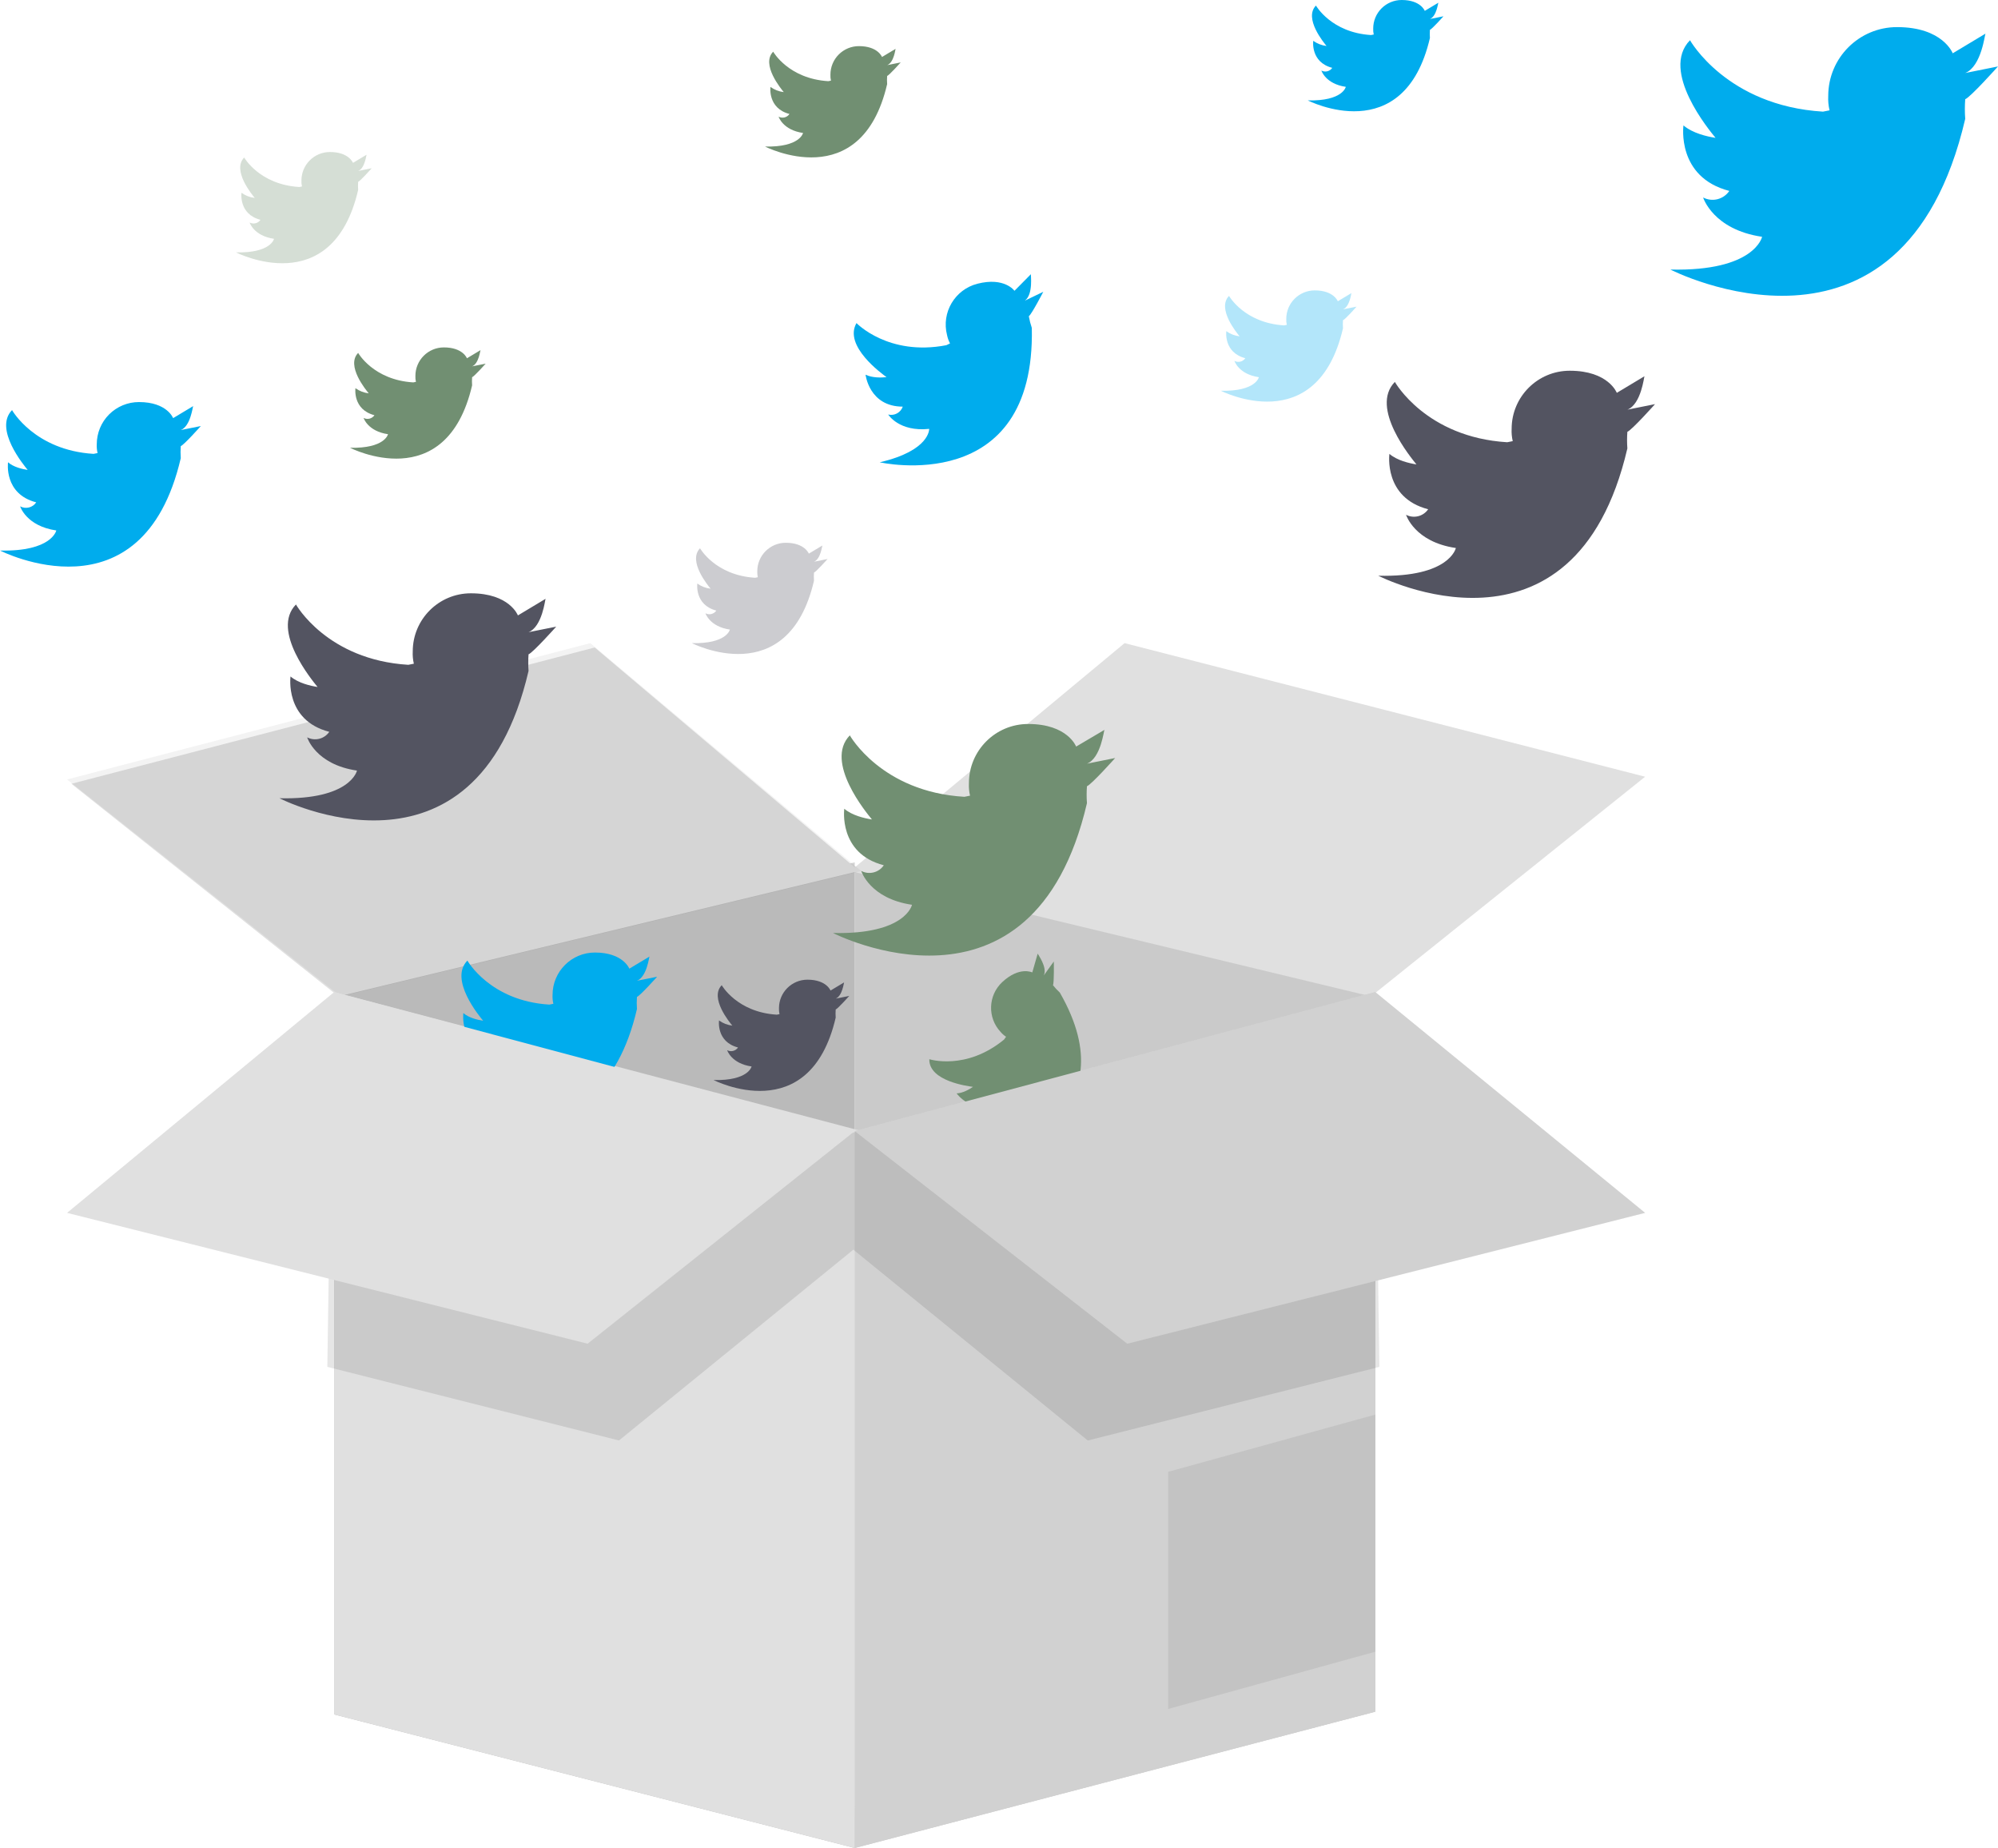
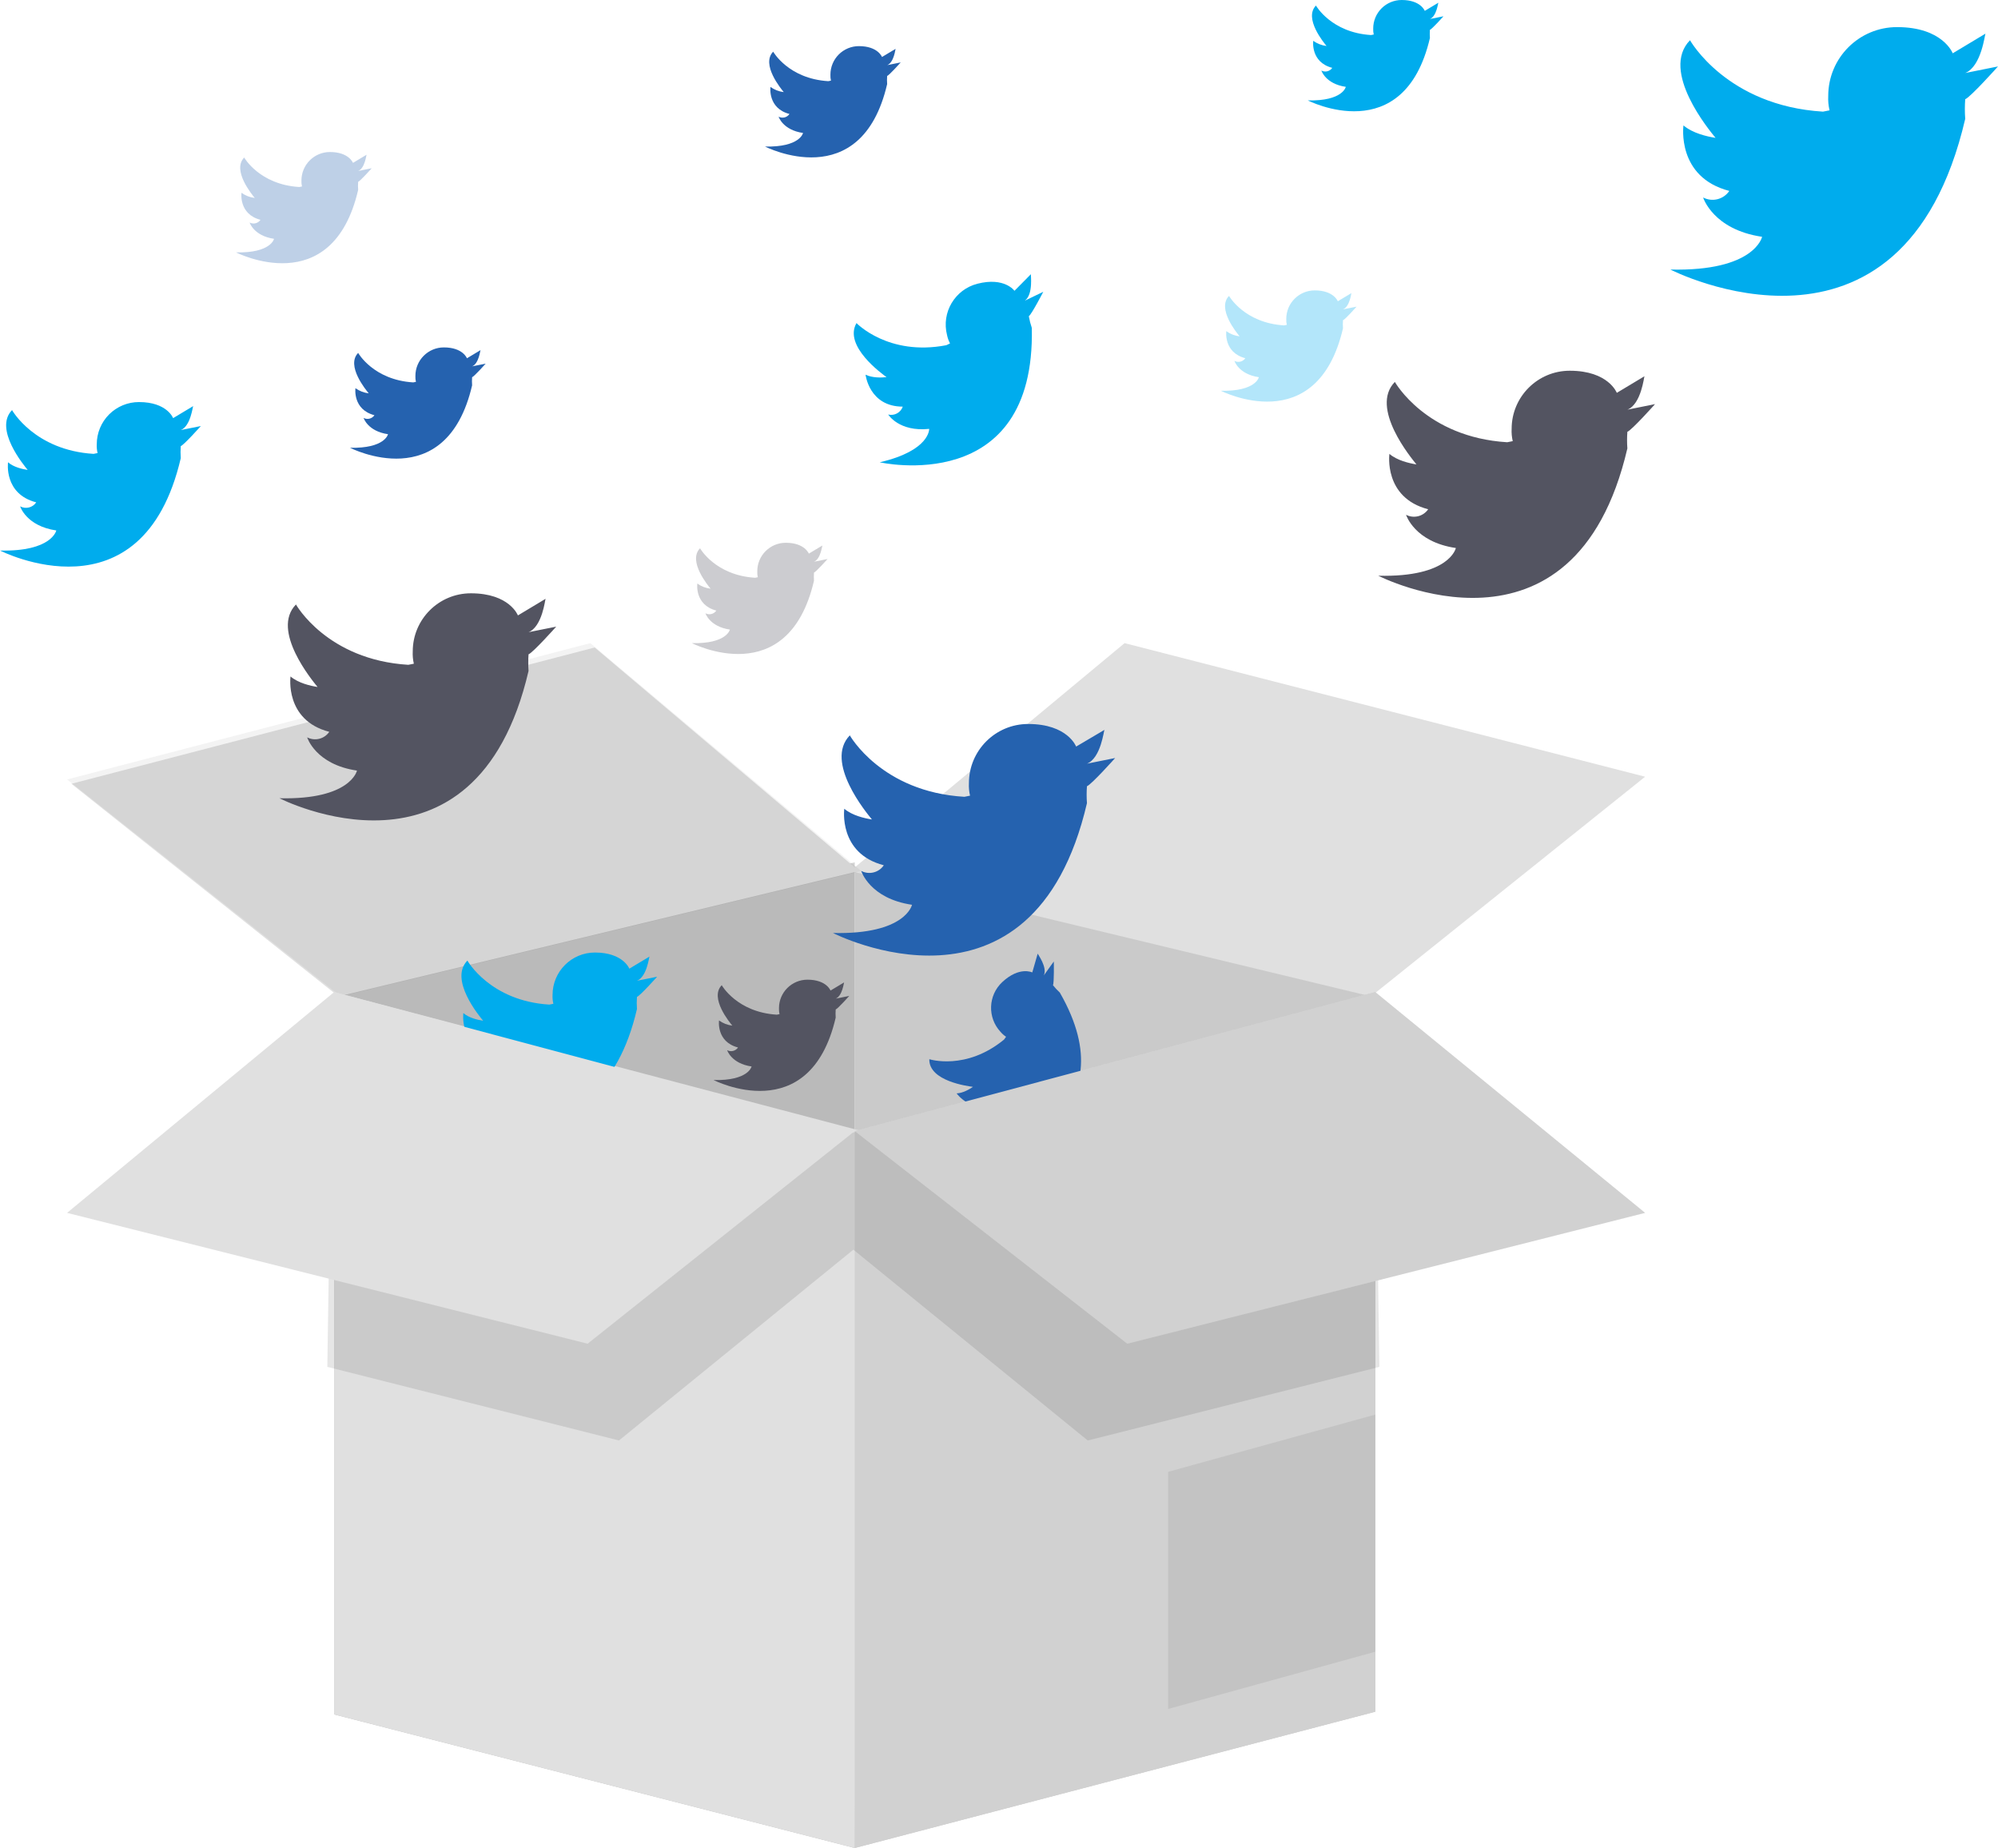
<svg xmlns="http://www.w3.org/2000/svg" id="5315dcf4-9ab7-45f5-a3d8-2e76525705db" data-name="Layer 1" width="813.15" height="752" viewBox="0 0 813.15 752">
  <polygon points="559.73 403.7 347.86 352.67 347.86 752 559.73 696.54 559.73 403.7" fill="#e0e0e0" />
  <polygon points="559.73 403.7 347.86 352.67 347.86 752 559.73 696.54 559.73 403.7" opacity="0.1" />
  <polygon points="135.99 403.7 347.86 352.67 347.86 752 135.99 697.65 135.99 403.7" fill="#e0e0e0" />
  <polygon points="135.99 401.93 347.86 350.91 347.86 752 135.99 697.65 135.99 401.93" opacity="0.17" />
  <polygon points="346.09 354.44 457.68 261.71 669.54 316.07 557.96 405.46 346.09 354.44" fill="#e0e0e0" />
  <polygon points="29.05 318.94 137.76 405.46 349.62 354.44 242.03 263.48 29.05 318.94" fill="#e0e0e0" />
  <polygon points="27.29 317.18 138.64 405.46 350.51 354.44 240.26 261.71 27.29 317.18" opacity="0.05" />
  <polygon points="135.99 403.7 135.99 697.65 347.86 752 350.72 460.27 135.99 403.7" fill="#e0e0e0" />
  <polygon points="559.73 696.54 347.86 752 347.86 460.27 559.73 403.7 559.73 696.54" fill="#e0e0e0" />
  <polygon points="559.73 696.54 347.86 752 347.86 460.27 559.73 403.7 559.73 696.54" opacity="0.07" />
  <polygon points="475.42 598.92 475.42 695.43 559.73 672.13 559.73 575.63 475.42 598.92" opacity="0.07" />
  <polygon points="133.22 556.22 251.91 586.17 347.31 508.52 347.31 460.82 135.44 407.58 133.22 556.22" opacity="0.1" />
  <polygon points="561.39 556.22 442.7 586.17 347.31 508.52 347.31 460.82 559.17 407.58 561.39 556.22" opacity="0.1" />
  <path d="M452.66,473.1l8.21-1.64s-6.9,7.72-8.21,8.21h0a33.05,33.05,0,0,0,0,4.93c-15.77,67.69-73.93,37.79-73.93,37.79,21.19.49,23-8.21,23-8.21-12.32-1.81-14.79-9.86-14.79-9.86a5.08,5.08,0,0,0,6.57-1.64c-13.31-3.45-11.5-16.43-11.5-16.43,2.3,2,5.91,2.79,8.05,3.12-1.48-1.81-14-16.76-6.41-24.48,0,0,9.2,16.43,33.35,17.91l1.64-.33a12.89,12.89,0,0,1-.33-3.61,17.25,17.25,0,0,1,17.25-17.25c11.5,0,14,6.57,14,6.57l8.21-4.93C457.59,463.24,456.77,471.46,452.66,473.1Z" transform="translate(-193.43 -74)" fill="#00aced" />
  <polygon points="135.99 403.7 27.29 493.55 239.15 546.79 347.86 460.27 135.99 403.7" fill="#e0e0e0" />
-   <path d="M618.25,470.91l4.06-5.65s.18,8.6-.34,9.65h0a27.47,27.47,0,0,0,2.79,3c28.77,50.08-23.53,64.86-23.53,64.86,13.16-11.71,9.33-18,9.33-18C602,530.62,596,527.12,596,527.12a4.22,4.22,0,0,0,3.06-4.72c-10,5.44-16.3-3.47-16.3-3.47,2.52-.1,5.18-1.65,6.66-2.66-1.92-.26-18-2.27-17.77-11.25,0,0,14.9,4.77,30.42-8l.81-1.13a10.71,10.71,0,0,1-2.25-2,14.33,14.33,0,0,1,.71-20.26c7-6.52,12.21-3.92,12.21-3.92l2.2-7.65C615.66,462.13,619.81,467.58,618.25,470.91Z" transform="translate(-193.43 -74)" fill="#718f72" />
+   <path d="M618.25,470.91l4.06-5.65s.18,8.6-.34,9.65h0a27.47,27.47,0,0,0,2.79,3c28.77,50.08-23.53,64.86-23.53,64.86,13.16-11.71,9.33-18,9.33-18C602,530.62,596,527.12,596,527.12a4.22,4.22,0,0,0,3.06-4.72c-10,5.44-16.3-3.47-16.3-3.47,2.52-.1,5.18-1.65,6.66-2.66-1.92-.26-18-2.27-17.77-11.25,0,0,14.9,4.77,30.42-8l.81-1.13a10.71,10.71,0,0,1-2.25-2,14.33,14.33,0,0,1,.71-20.26c7-6.52,12.21-3.92,12.21-3.92l2.2-7.65C615.66,462.13,619.81,467.58,618.25,470.91Z" transform="translate(-193.43 -74)" fill="#2562af" />
  <polygon points="559.73 403.7 669.54 493.55 458.78 546.79 347.86 460.27 559.73 403.7" fill="#e0e0e0" />
  <polygon points="559.73 403.7 669.54 493.55 458.78 546.79 347.86 460.27 559.73 403.7" opacity="0.07" />
  <path d="M610.52,196.35l7.51-3.61s-4.74,9.15-5.89,9.95h0a32.88,32.88,0,0,0,1.22,4.75c1.53,69.12-61.9,54.68-61.9,54.68,20.54-4.76,20.13-13.6,20.13-13.6-12.32,1.3-16.68-5.84-16.68-5.84a5,5,0,0,0,5.93-3.21c-13.68,0-15.14-13-15.14-13,2.7,1.33,6.39,1.23,8.53,1-1.87-1.38-17.6-12.7-12.22-22,0,0,12.93,13.56,36.56,9l1.5-.72a12.82,12.82,0,0,1-1.21-3.4,17.16,17.16,0,0,1,12.36-20.89c11.08-2.84,15.08,2.88,15.08,2.88l6.7-6.78C612.83,185.63,614.07,193.75,610.52,196.35Z" transform="translate(-193.43 -74)" fill="#00aced" />
  <path d="M267,249l8.17-1.63s-6.86,7.68-8.17,8.17h0a32.88,32.88,0,0,0,0,4.9c-15.69,67.33-73.54,37.59-73.54,37.59,21.08.49,22.88-8.17,22.88-8.17-12.26-1.8-14.71-9.81-14.71-9.81a5,5,0,0,0,6.54-1.63C194.9,275,196.7,262.12,196.7,262.12c2.29,2,5.88,2.78,8,3.11-1.47-1.8-13.89-16.67-6.37-24.35,0,0,9.15,16.34,33.18,17.81l1.63-.33a12.82,12.82,0,0,1-.33-3.6A17.16,17.16,0,0,1,250,237.61c11.44,0,13.89,6.54,13.89,6.54l8.17-4.9C271.87,239.24,271.06,247.41,267,249Z" transform="translate(-193.43 -74)" fill="#00aced" />
  <path d="M993.24,103.71l13.33-2.67s-11.2,12.53-13.33,13.33h0a53.64,53.64,0,0,0,0,8c-25.6,109.85-120,61.32-120,61.32,34.39.8,37.33-13.33,37.33-13.33-20-2.93-24-16-24-16a8.24,8.24,0,0,0,10.66-2.67c-21.6-5.6-18.66-26.66-18.66-26.66,3.73,3.2,9.6,4.53,13.06,5.07-2.4-2.93-22.66-27.2-10.4-39.73,0,0,14.93,26.66,54.12,29.06l2.67-.53a20.92,20.92,0,0,1-.53-5.87,28,28,0,0,1,28-28c18.66,0,22.66,10.66,22.66,10.66l13.33-8C1001.24,87.71,999.91,101,993.24,103.71Z" transform="translate(-193.43 -74)" fill="#00aced" />
  <path d="M775.38,81.73l5.52-1.1s-4.64,5.19-5.52,5.52h0a22.21,22.21,0,0,0,0,3.31c-10.6,45.5-49.69,25.4-49.69,25.4,14.25.33,15.46-5.52,15.46-5.52-8.28-1.21-9.94-6.63-9.94-6.63a3.41,3.41,0,0,0,4.42-1.1c-8.94-2.32-7.73-11-7.73-11a11.48,11.48,0,0,0,5.41,2.1c-1-1.21-9.39-11.26-4.31-16.45,0,0,6.18,11,22.42,12l1.1-.22a8.66,8.66,0,0,1-.22-2.43A11.59,11.59,0,0,1,763.9,74c7.73,0,9.39,4.42,9.39,4.42l5.52-3.31C778.69,75.1,778.14,80.63,775.38,81.73Z" transform="translate(-193.43 -74)" fill="#00aced" />
  <path d="M524.71,302.58l5.52-1.1s-4.64,5.19-5.52,5.52h0a22.21,22.21,0,0,0,0,3.31c-10.6,45.5-49.69,25.4-49.69,25.4,14.25.33,15.46-5.52,15.46-5.52-8.28-1.21-9.94-6.63-9.94-6.63a3.41,3.41,0,0,0,4.42-1.1c-8.94-2.32-7.73-11-7.73-11a11.48,11.48,0,0,0,5.41,2.1c-1-1.21-9.39-11.26-4.31-16.45,0,0,6.18,11,22.42,12l1.1-.22a8.66,8.66,0,0,1-.22-2.43,11.59,11.59,0,0,1,11.59-11.59c7.73,0,9.39,4.42,9.39,4.42l5.52-3.31C528,296,527.47,301.48,524.71,302.58Z" transform="translate(-193.43 -74)" fill="#535461" opacity="0.3" />
  <path d="M740,199.89l5.52-1.1S740.93,204,740,204.3h0a22.21,22.21,0,0,0,0,3.31c-10.6,45.5-49.69,25.4-49.69,25.4,14.25.33,15.46-5.52,15.46-5.52-8.28-1.21-9.94-6.63-9.94-6.63a3.41,3.41,0,0,0,4.42-1.1c-8.94-2.32-7.73-11-7.73-11a11.48,11.48,0,0,0,5.41,2.1c-1-1.21-9.39-11.26-4.31-16.45,0,0,6.18,11,22.42,12l1.1-.22a8.66,8.66,0,0,1-.22-2.43,11.59,11.59,0,0,1,11.59-11.59c7.73,0,9.39,4.42,9.39,4.42l5.52-3.31C743.36,193.26,742.8,198.78,740,199.89Z" transform="translate(-193.43 -74)" fill="#00aced" opacity="0.3" />
-   <path d="M635.8,384.76l11.48-2.3s-9.65,10.8-11.48,11.48h0a46.21,46.21,0,0,0,0,6.89c-22.05,94.63-103.36,52.83-103.36,52.83,29.63.69,32.16-11.48,32.16-11.48-17.23-2.53-20.67-13.78-20.67-13.78a7.1,7.1,0,0,0,9.19-2.3c-18.6-4.82-16.08-23-16.08-23,3.22,2.76,8.27,3.9,11.25,4.36-2.07-2.53-19.52-23.43-9-34.22,0,0,12.86,23,46.63,25l2.3-.46a18,18,0,0,1-.46-5.05,24.11,24.11,0,0,1,24.12-24.12c16.08,0,19.52,9.19,19.52,9.19L642.92,371C642.69,371,641.54,382.47,635.8,384.76Z" transform="translate(-193.43 -74)" fill="#718f72" />
-   <path d="M554.52,100.5,560,99.4s-4.64,5.19-5.52,5.52h0a22.21,22.21,0,0,0,0,3.31c-10.6,45.5-49.69,25.4-49.69,25.4,14.25.33,15.46-5.52,15.46-5.52-8.28-1.21-9.94-6.63-9.94-6.63a3.41,3.41,0,0,0,4.42-1.1c-8.94-2.32-7.73-11-7.73-11a11.48,11.48,0,0,0,5.41,2.1c-1-1.21-9.39-11.26-4.31-16.45,0,0,6.18,11,22.42,12l1.1-.22a8.66,8.66,0,0,1-.22-2.43A11.59,11.59,0,0,1,543,92.77c7.73,0,9.39,4.42,9.39,4.42l5.52-3.31C557.84,93.88,557.29,99.4,554.52,100.5Z" transform="translate(-193.43 -74)" fill="#718f72" />
-   <path d="M385.57,223.08l5.52-1.1s-4.64,5.19-5.52,5.52h0a22.21,22.21,0,0,0,0,3.31c-10.6,45.5-49.69,25.4-49.69,25.4,14.25.33,15.46-5.52,15.46-5.52-8.28-1.21-9.94-6.63-9.94-6.63a3.41,3.41,0,0,0,4.42-1.1c-8.94-2.32-7.73-11-7.73-11a11.48,11.48,0,0,0,5.41,2.1c-1-1.21-9.39-11.26-4.31-16.45,0,0,6.18,11,22.42,12l1.1-.22a8.66,8.66,0,0,1-.22-2.43,11.59,11.59,0,0,1,11.59-11.59c7.73,0,9.39,4.42,9.39,4.42l5.52-3.31C388.88,216.45,388.33,222,385.57,223.08Z" transform="translate(-193.43 -74)" fill="#718f72" />
-   <path d="M339.19,143.57l5.52-1.1s-4.64,5.19-5.52,5.52h0a22.21,22.21,0,0,0,0,3.31c-10.6,45.5-49.69,25.4-49.69,25.4,14.25.33,15.46-5.52,15.46-5.52-8.28-1.21-9.94-6.63-9.94-6.63a3.41,3.41,0,0,0,4.42-1.1c-8.94-2.32-7.73-11-7.73-11a11.48,11.48,0,0,0,5.41,2.1c-1-1.21-9.39-11.26-4.31-16.45,0,0,6.18,11,22.42,12l1.1-.22a8.66,8.66,0,0,1-.22-2.43,11.59,11.59,0,0,1,11.59-11.59c7.73,0,9.39,4.42,9.39,4.42l5.52-3.31C342.5,136.94,342,142.47,339.19,143.57Z" transform="translate(-193.43 -74)" fill="#718f72" opacity="0.3" />
+   <path d="M635.8,384.76l11.48-2.3s-9.65,10.8-11.48,11.48h0a46.21,46.21,0,0,0,0,6.89c-22.05,94.63-103.36,52.83-103.36,52.83,29.63.69,32.16-11.48,32.16-11.48-17.23-2.53-20.67-13.78-20.67-13.78a7.1,7.1,0,0,0,9.19-2.3c-18.6-4.82-16.08-23-16.08-23,3.22,2.76,8.27,3.9,11.25,4.36-2.07-2.53-19.52-23.43-9-34.22,0,0,12.86,23,46.63,25l2.3-.46a18,18,0,0,1-.46-5.05,24.11,24.11,0,0,1,24.12-24.12c16.08,0,19.52,9.19,19.52,9.19L642.92,371C642.69,371,641.54,382.47,635.8,384.76Z" transform="translate(-193.43 -74)" fill="#2562af" />
+   <path d="M554.52,100.5,560,99.4s-4.64,5.19-5.52,5.52h0a22.21,22.21,0,0,0,0,3.31c-10.6,45.5-49.69,25.4-49.69,25.4,14.25.33,15.46-5.52,15.46-5.52-8.28-1.21-9.94-6.63-9.94-6.63a3.41,3.41,0,0,0,4.42-1.1c-8.94-2.32-7.73-11-7.73-11a11.48,11.48,0,0,0,5.41,2.1c-1-1.21-9.39-11.26-4.31-16.45,0,0,6.18,11,22.42,12l1.1-.22a8.66,8.66,0,0,1-.22-2.43A11.59,11.59,0,0,1,543,92.77c7.73,0,9.39,4.42,9.39,4.42l5.52-3.31C557.84,93.88,557.29,99.4,554.52,100.5Z" transform="translate(-193.43 -74)" fill="#2562af" />
+   <path d="M385.57,223.08l5.52-1.1s-4.64,5.19-5.52,5.52h0a22.21,22.21,0,0,0,0,3.31c-10.6,45.5-49.69,25.4-49.69,25.4,14.25.33,15.46-5.52,15.46-5.52-8.28-1.21-9.94-6.63-9.94-6.63a3.41,3.41,0,0,0,4.42-1.1c-8.94-2.32-7.73-11-7.73-11a11.48,11.48,0,0,0,5.41,2.1c-1-1.21-9.39-11.26-4.31-16.45,0,0,6.18,11,22.42,12l1.1-.22a8.66,8.66,0,0,1-.22-2.43,11.59,11.59,0,0,1,11.59-11.59c7.73,0,9.39,4.42,9.39,4.42l5.52-3.31C388.88,216.45,388.33,222,385.57,223.08Z" transform="translate(-193.43 -74)" fill="#2562af" />
+   <path d="M339.19,143.57l5.52-1.1s-4.64,5.19-5.52,5.52h0a22.21,22.21,0,0,0,0,3.31c-10.6,45.5-49.69,25.4-49.69,25.4,14.25.33,15.46-5.52,15.46-5.52-8.28-1.21-9.94-6.63-9.94-6.63a3.41,3.41,0,0,0,4.42-1.1c-8.94-2.32-7.73-11-7.73-11a11.48,11.48,0,0,0,5.41,2.1c-1-1.21-9.39-11.26-4.31-16.45,0,0,6.18,11,22.42,12l1.1-.22a8.66,8.66,0,0,1-.22-2.43,11.59,11.59,0,0,1,11.59-11.59c7.73,0,9.39,4.42,9.39,4.42l5.52-3.31C342.5,136.94,342,142.47,339.19,143.57Z" transform="translate(-193.43 -74)" fill="#2562af" opacity="0.3" />
  <path d="M533.54,480.37l5.52-1.1s-4.64,5.19-5.52,5.52h0a22.21,22.21,0,0,0,0,3.31c-10.6,45.5-49.69,25.4-49.69,25.4,14.25.33,15.46-5.52,15.46-5.52-8.28-1.21-9.94-6.63-9.94-6.63a3.41,3.41,0,0,0,4.42-1.1c-8.94-2.32-7.73-11-7.73-11a11.48,11.48,0,0,0,5.41,2.1c-1-1.21-9.39-11.26-4.31-16.45,0,0,6.18,11,22.42,12l1.1-.22a8.66,8.66,0,0,1-.22-2.43,11.59,11.59,0,0,1,11.59-11.59c7.73,0,9.39,4.42,9.39,4.42l5.52-3.31C536.86,473.75,536.3,479.27,533.54,480.37Z" transform="translate(-193.43 -74)" fill="#535461" />
  <path d="M855.77,240.7,867,238.45s-9.46,10.59-11.26,11.26h0a45.32,45.32,0,0,0,0,6.76c-21.63,92.81-101.37,51.81-101.37,51.81C783.46,309,785.94,297,785.94,297c-16.9-2.48-20.27-13.52-20.27-13.52a7,7,0,0,0,9-2.25c-18.25-4.73-15.77-22.53-15.77-22.53,3.15,2.7,8.11,3.83,11,4.28-2-2.48-19.15-23-8.79-33.57,0,0,12.62,22.53,45.73,24.55l2.25-.45a17.67,17.67,0,0,1-.45-5,23.65,23.65,0,0,1,23.65-23.65c15.77,0,19.15,9,19.15,9l11.26-6.76C862.53,227.18,861.4,238.45,855.77,240.7Z" transform="translate(-193.43 -74)" fill="#535461" />
  <path d="M408.54,331.25,419.8,329s-9.46,10.59-11.26,11.26h0a45.32,45.32,0,0,0,0,6.76c-21.63,92.81-101.37,51.81-101.37,51.81,29.06.68,31.54-11.26,31.54-11.26-16.9-2.48-20.27-13.52-20.27-13.52a7,7,0,0,0,9-2.25c-18.25-4.73-15.77-22.53-15.77-22.53,3.15,2.7,8.11,3.83,11,4.28-2-2.48-19.15-23-8.79-33.57,0,0,12.62,22.53,45.73,24.55l2.25-.45a17.67,17.67,0,0,1-.45-5,23.65,23.65,0,0,1,23.65-23.65c15.77,0,19.15,9,19.15,9l11.26-6.76C415.3,317.73,414.17,329,408.54,331.25Z" transform="translate(-193.43 -74)" fill="#535461" />
</svg>
